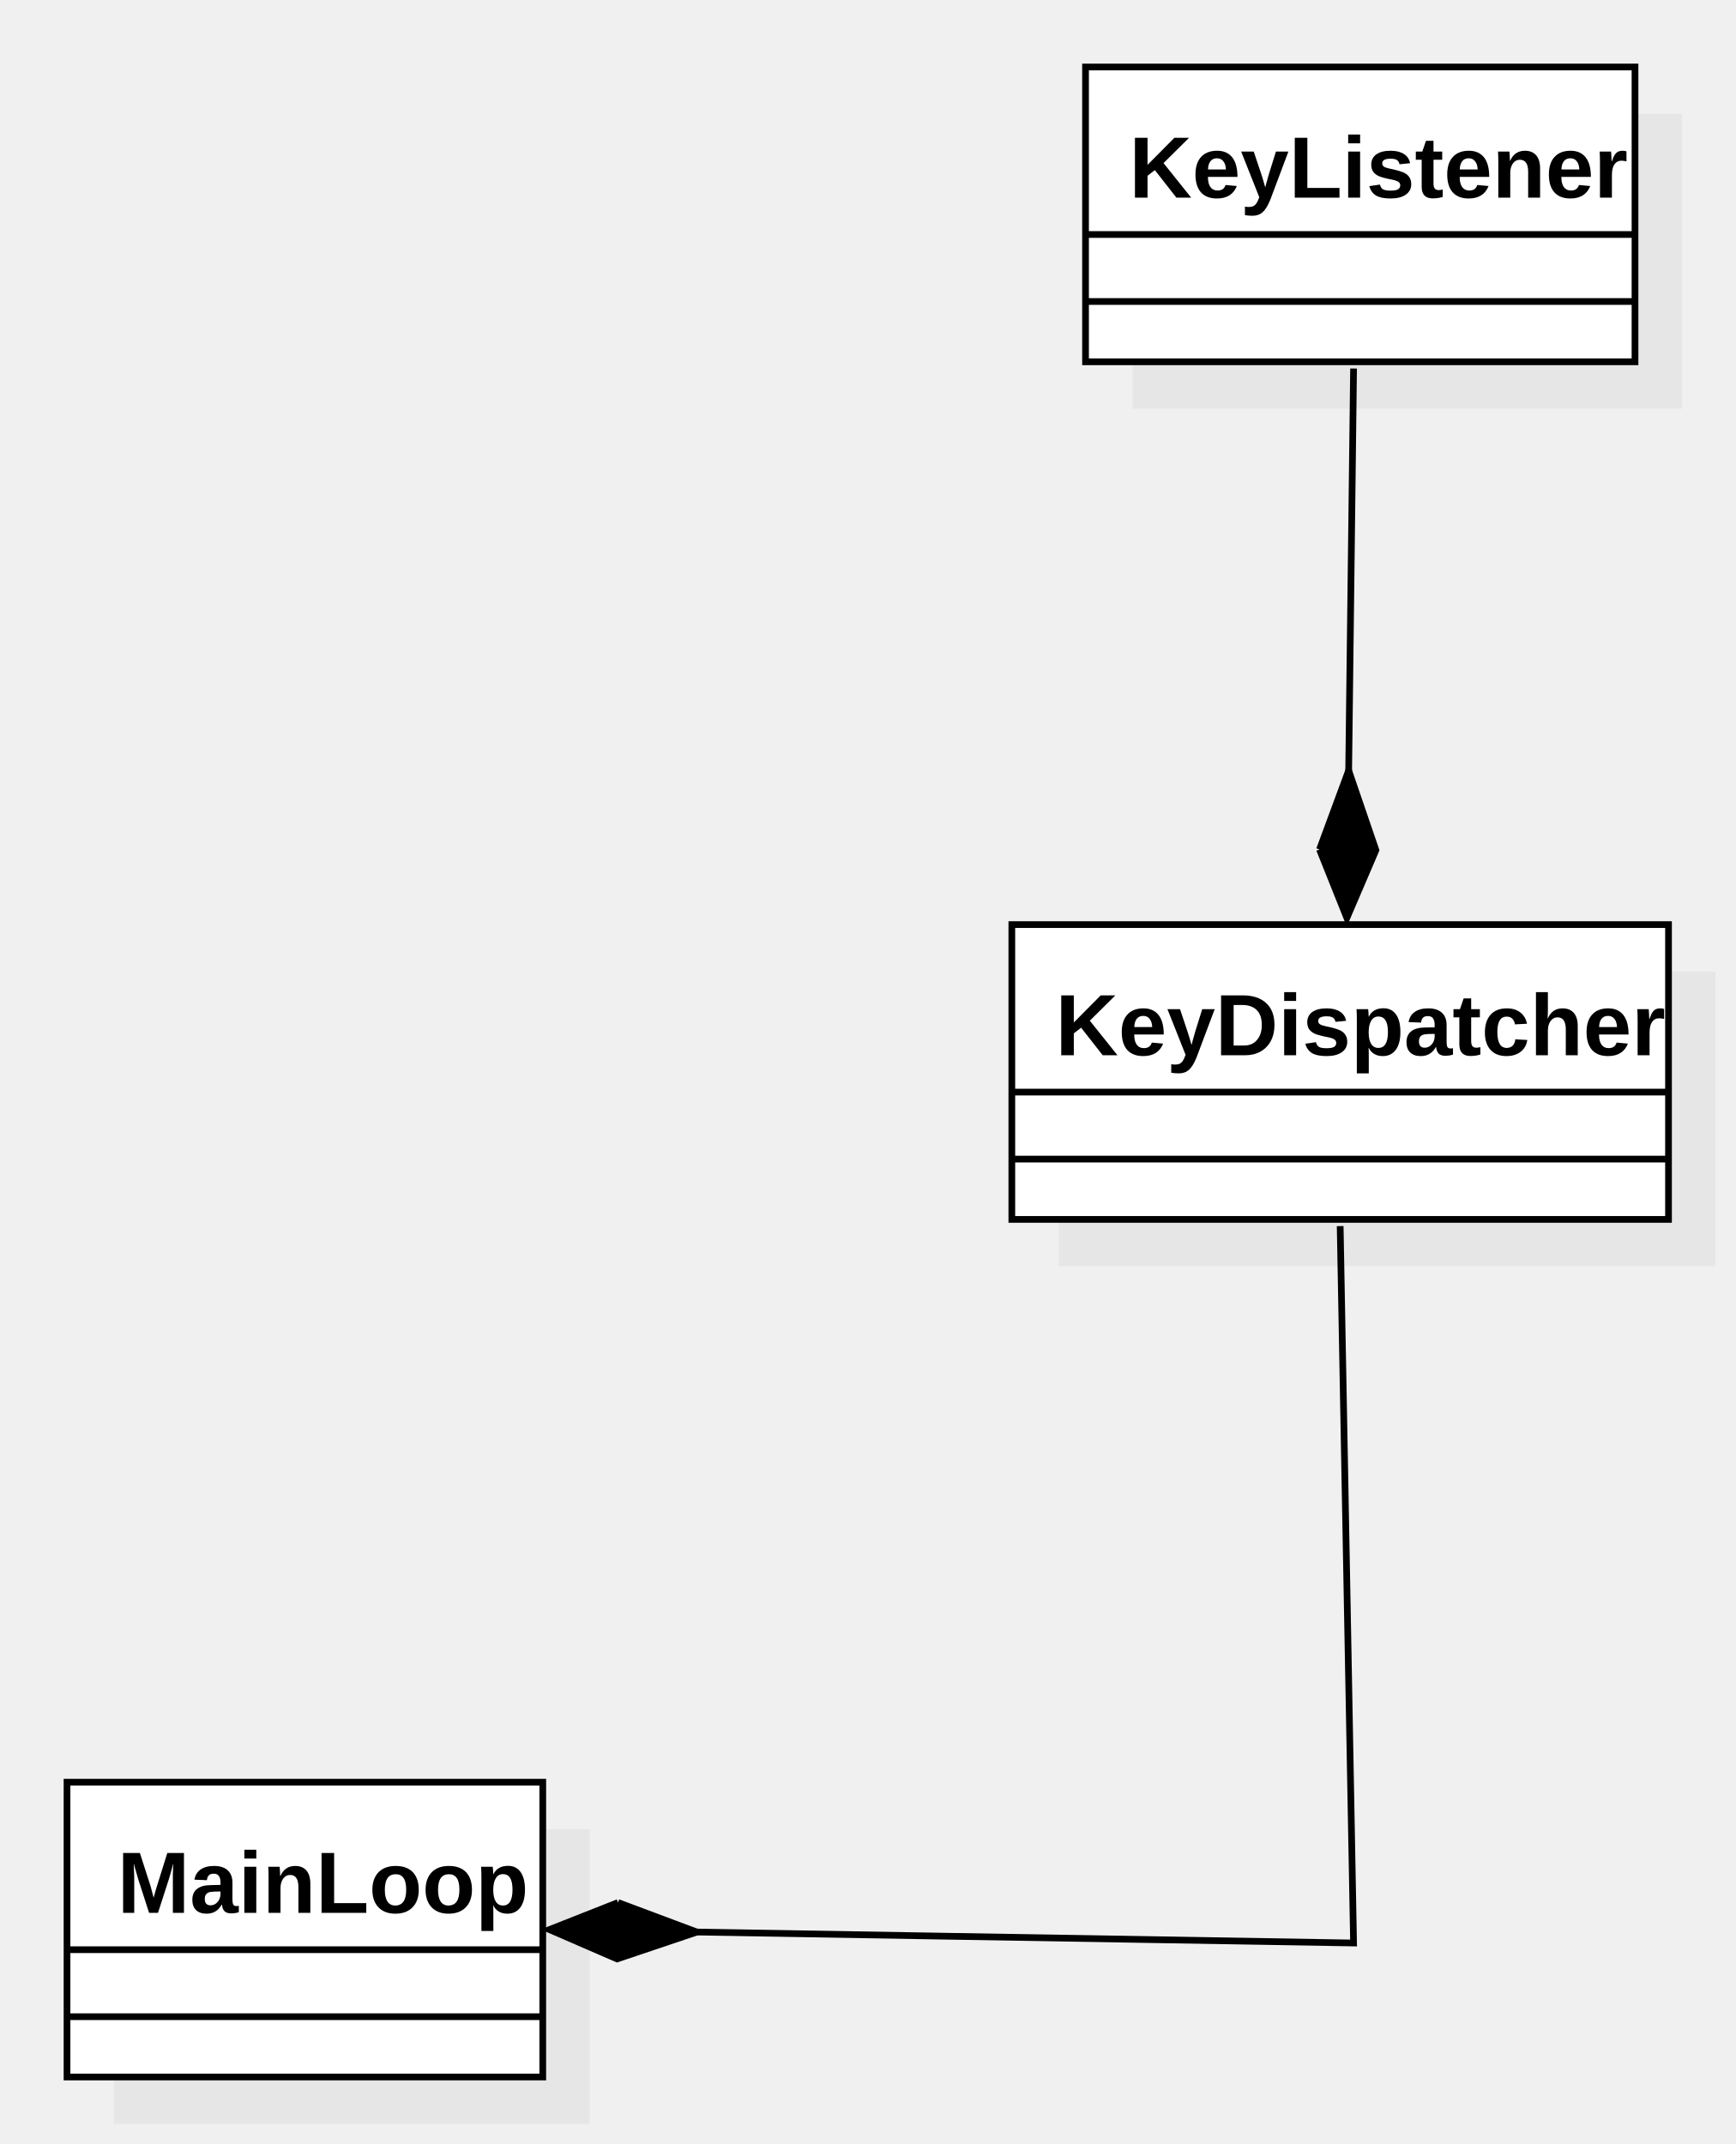
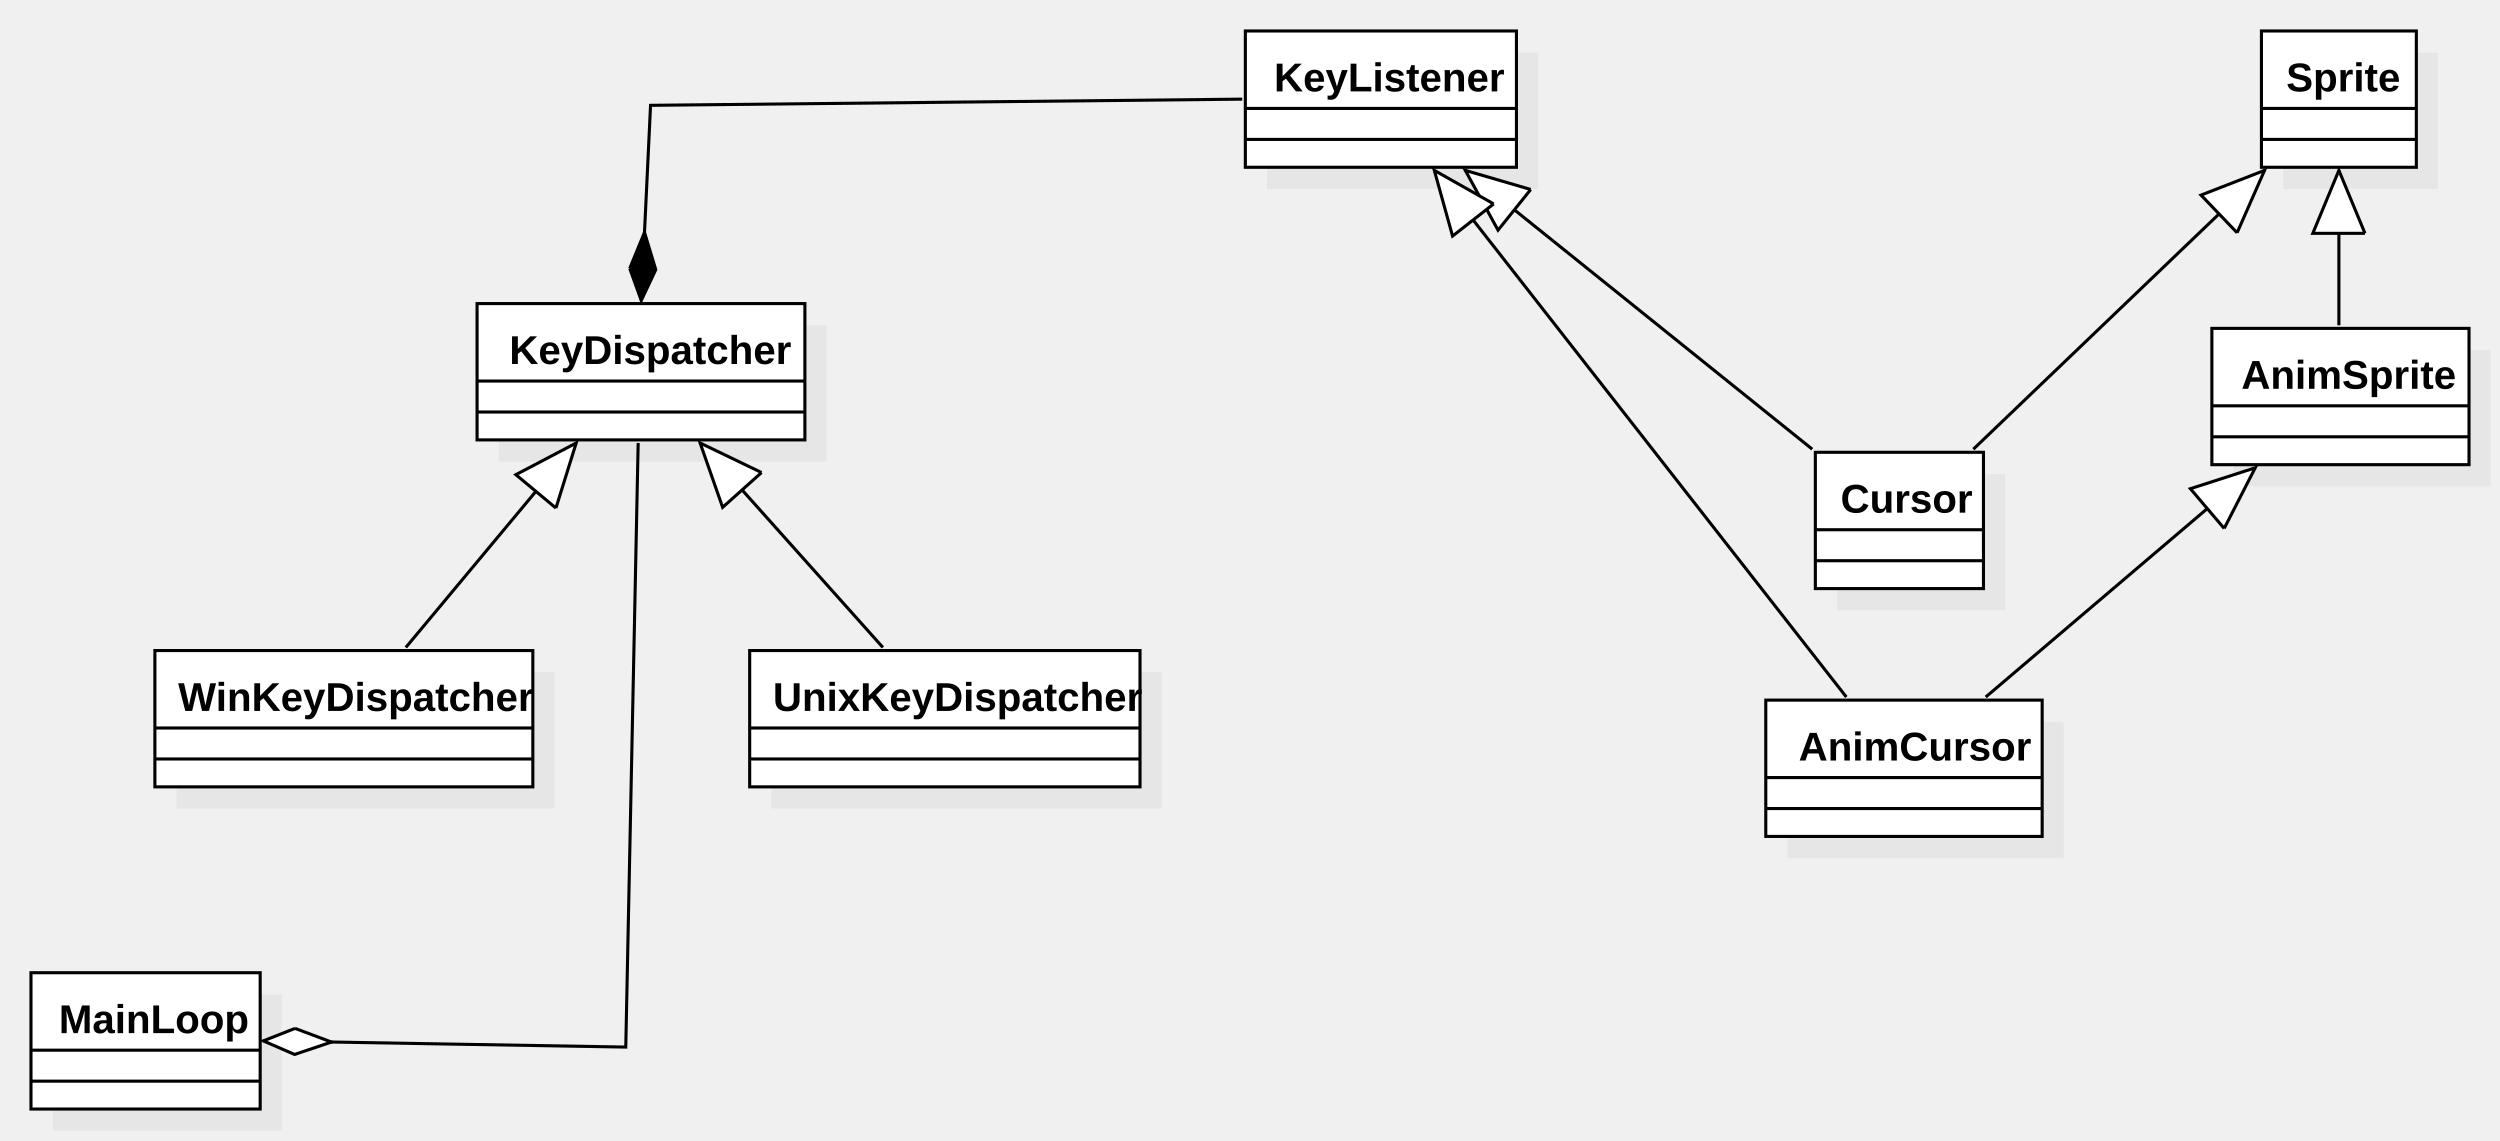
- <svg xmlns="http://www.w3.org/2000/svg" version="1.1" width="259" height="320">
+ <svg xmlns="http://www.w3.org/2000/svg" version="1.1" width="807.007" height="368">
  <defs />
  <g>
-     <g transform="translate(-310,-142) scale(1,1)">
-       <rect fill="#C0C0C0" stroke="none" x="327" y="415" width="71" height="44" opacity="0.2" />
-     </g>
-     <g transform="translate(-310,-142) scale(1,1)">
-       <rect fill="#ffffff" stroke="none" x="320" y="408" width="71" height="44" />
-     </g>
-     <g transform="translate(-310,-142) scale(1,1)">
-       <path fill="none" stroke="#000000" d="M 320 408 L 391 408 L 391 452 L 320 452 L 320 408 Z Z" stroke-miterlimit="10" />
-     </g>
-     <g transform="translate(-310,-142) scale(1,1)">
-       <path fill="none" stroke="#000000" d="M 320 433 L 391 433" stroke-miterlimit="10" />
-     </g>
-     <g transform="translate(-310,-142) scale(1,1)">
-       <path fill="none" stroke="#000000" d="M 320 443 L 391 443" stroke-miterlimit="10" />
-     </g>
-     <g transform="translate(-310,-142) scale(1,1)">
-       <g>
-         <path fill="none" stroke="none" />
-         <text fill="#000000" stroke="none" font-family="Arial" font-size="13px" font-style="normal" font-weight="bold" text-decoration="none" x="327.5" y="427.5">MainLoop</text>
-       </g>
-     </g>
-     <g transform="translate(-310,-142) scale(1,1)">
-       <rect fill="#C0C0C0" stroke="none" x="468" y="287" width="98" height="44" opacity="0.2" />
-     </g>
-     <g transform="translate(-310,-142) scale(1,1)">
-       <rect fill="#ffffff" stroke="none" x="461" y="280" width="98" height="44" />
-     </g>
-     <g transform="translate(-310,-142) scale(1,1)">
-       <path fill="none" stroke="#000000" d="M 461 280 L 559 280 L 559 324 L 461 324 L 461 280 Z Z" stroke-miterlimit="10" />
-     </g>
-     <g transform="translate(-310,-142) scale(1,1)">
-       <path fill="none" stroke="#000000" d="M 461 305 L 559 305" stroke-miterlimit="10" />
-     </g>
-     <g transform="translate(-310,-142) scale(1,1)">
-       <path fill="none" stroke="#000000" d="M 461 315 L 559 315" stroke-miterlimit="10" />
-     </g>
-     <g transform="translate(-310,-142) scale(1,1)">
-       <g>
-         <path fill="none" stroke="none" />
-         <text fill="#000000" stroke="none" font-family="Arial" font-size="13px" font-style="normal" font-weight="bold" text-decoration="none" x="467.5" y="299.5">KeyDispatcher</text>
-       </g>
-     </g>
-     <g transform="translate(-310,-142) scale(1,1)">
-       <rect fill="#C0C0C0" stroke="none" x="479" y="159" width="82" height="44" opacity="0.2" />
-     </g>
-     <g transform="translate(-310,-142) scale(1,1)">
-       <rect fill="#ffffff" stroke="none" x="472" y="152" width="82" height="44" />
-     </g>
-     <g transform="translate(-310,-142) scale(1,1)">
-       <path fill="none" stroke="#000000" d="M 472 152 L 554 152 L 554 196 L 472 196 L 472 152 Z Z" stroke-miterlimit="10" />
-     </g>
-     <g transform="translate(-310,-142) scale(1,1)">
-       <path fill="none" stroke="#000000" d="M 472 177 L 554 177" stroke-miterlimit="10" />
-     </g>
-     <g transform="translate(-310,-142) scale(1,1)">
-       <path fill="none" stroke="#000000" d="M 472 187 L 554 187" stroke-miterlimit="10" />
-     </g>
-     <g transform="translate(-310,-142) scale(1,1)">
-       <g>
-         <path fill="none" stroke="none" />
-         <text fill="#000000" stroke="none" font-family="Arial" font-size="13px" font-style="normal" font-weight="bold" text-decoration="none" x="478.5" y="171.5">KeyListener</text>
-       </g>
-     </g>
-     <g transform="translate(-310,-142) scale(1,1)">
-       <path fill="none" stroke="#000000" d="M 510 325 L 512 432 L 392 430" stroke-miterlimit="10" />
-     </g>
-     <g transform="translate(-310,-142) scale(1,1)">
-       <path fill="#000000" stroke="none" d="M 402.231 425.96 L 392 430 L 402.091 434.378 L 413.997 430.367" />
-     </g>
-     <g transform="translate(-310,-142) scale(1,1)">
-       <path fill="none" stroke="#000000" d="M 402.231 425.96 L 392 430 L 402.091 434.378 L 413.997 430.367 L 402.231 425.96" stroke-miterlimit="10" />
-     </g>
-     <g transform="translate(-310,-142) scale(1,1)">
-       <path fill="none" stroke="#000000" d="M 512 197 L 511 279" stroke-miterlimit="10" />
-     </g>
-     <g transform="translate(-310,-142) scale(1,1)">
-       <path fill="#000000" stroke="none" d="M 506.915 268.787 L 511 279 L 515.333 268.889 L 511.268 257.002" />
-     </g>
-     <g transform="translate(-310,-142) scale(1,1)">
-       <path fill="none" stroke="#000000" d="M 506.915 268.787 L 511 279 L 515.333 268.889 L 511.268 257.002 L 506.915 268.787" stroke-miterlimit="10" />
+     <g transform="translate(-414,-318) scale(1,1)">
+       <rect fill="#C0C0C0" stroke="none" x="431" y="639" width="73.987" height="44" opacity="0.2" />
+     </g>
+     <g transform="translate(-414,-318) scale(1,1)">
+       <rect fill="#ffffff" stroke="none" x="424" y="632" width="73.987" height="44" />
+     </g>
+     <g transform="translate(-414,-318) scale(1,1)">
+       <path fill="none" stroke="#000000" d="M 424 632 L 497.987 632 L 497.987 676 L 424 676 L 424 632 Z Z" stroke-miterlimit="10" />
+     </g>
+     <g transform="translate(-414,-318) scale(1,1)">
+       <path fill="none" stroke="#000000" d="M 424 657 L 497.987 657" stroke-miterlimit="10" />
+     </g>
+     <g transform="translate(-414,-318) scale(1,1)">
+       <path fill="none" stroke="#000000" d="M 424 667 L 497.987 667" stroke-miterlimit="10" />
+     </g>
+     <g transform="translate(-414,-318) scale(1,1)">
+       <g>
+         <path fill="none" stroke="none" />
+         <text fill="#000000" stroke="none" font-family="Arial" font-size="13px" font-style="normal" font-weight="bold" text-decoration="none" x="432.994" y="651.5">MainLoop</text>
+       </g>
+     </g>
+     <g transform="translate(-414,-318) scale(1,1)">
+       <rect fill="#C0C0C0" stroke="none" x="575" y="423" width="105.821" height="44" opacity="0.2" />
+     </g>
+     <g transform="translate(-414,-318) scale(1,1)">
+       <rect fill="#ffffff" stroke="none" x="568" y="416" width="105.821" height="44" />
+     </g>
+     <g transform="translate(-414,-318) scale(1,1)">
+       <path fill="none" stroke="#000000" d="M 568 416 L 673.821 416 L 673.821 460 L 568 460 L 568 416 Z Z" stroke-miterlimit="10" />
+     </g>
+     <g transform="translate(-414,-318) scale(1,1)">
+       <path fill="none" stroke="#000000" d="M 568 441 L 673.821 441" stroke-miterlimit="10" />
+     </g>
+     <g transform="translate(-414,-318) scale(1,1)">
+       <path fill="none" stroke="#000000" d="M 568 451 L 673.821 451" stroke-miterlimit="10" />
+     </g>
+     <g transform="translate(-414,-318) scale(1,1)">
+       <g>
+         <path fill="none" stroke="none" />
+         <text fill="#000000" stroke="none" font-family="Arial" font-size="13px" font-style="normal" font-weight="bold" text-decoration="none" x="578.41" y="435.5">KeyDispatcher</text>
+       </g>
+     </g>
+     <g transform="translate(-414,-318) scale(1,1)">
+       <rect fill="#C0C0C0" stroke="none" x="823" y="335" width="87.514" height="44" opacity="0.2" />
+     </g>
+     <g transform="translate(-414,-318) scale(1,1)">
+       <rect fill="#ffffff" stroke="none" x="816" y="328" width="87.514" height="44" />
+     </g>
+     <g transform="translate(-414,-318) scale(1,1)">
+       <path fill="none" stroke="#000000" d="M 816 328 L 903.514 328 L 903.514 372 L 816 372 L 816 328 Z Z" stroke-miterlimit="10" />
+     </g>
+     <g transform="translate(-414,-318) scale(1,1)">
+       <path fill="none" stroke="#000000" d="M 816 353 L 903.514 353" stroke-miterlimit="10" />
+     </g>
+     <g transform="translate(-414,-318) scale(1,1)">
+       <path fill="none" stroke="#000000" d="M 816 363 L 903.514 363" stroke-miterlimit="10" />
+     </g>
+     <g transform="translate(-414,-318) scale(1,1)">
+       <g>
+         <path fill="none" stroke="none" />
+         <text fill="#000000" stroke="none" font-family="Arial" font-size="13px" font-style="normal" font-weight="bold" text-decoration="none" x="825.257" y="347.5">KeyListener</text>
+       </g>
+     </g>
+     <g transform="translate(-414,-318) scale(1,1)">
+       <path fill="none" stroke="#000000" d="M 815 350 L 624 352 L 621 415" stroke-miterlimit="10" />
+     </g>
+     <g transform="translate(-414,-318) scale(1,1)">
+       <path fill="#000000" stroke="none" d="M 617.279 404.649 L 621 415 L 625.688 405.049 L 622.046 393.025" />
+     </g>
+     <g transform="translate(-414,-318) scale(1,1)">
+       <path fill="none" stroke="#000000" d="M 617.279 404.649 L 621 415 L 625.688 405.049 L 622.046 393.025 L 617.279 404.649" stroke-miterlimit="10" />
+     </g>
+     <g transform="translate(-414,-318) scale(1,1)">
+       <path fill="none" stroke="#000000" d="M 620 461 L 616 656 L 499 654" stroke-miterlimit="10" />
+     </g>
+     <g transform="translate(-414,-318) scale(1,1)">
+       <path fill="#FFFFFF" stroke="none" d="M 509.233 649.965 L 499 654 L 509.089 658.383 L 520.997 654.376" />
+     </g>
+     <g transform="translate(-414,-318) scale(1,1)">
+       <path fill="none" stroke="#000000" d="M 509.233 649.965 L 499 654 L 509.089 658.383 L 520.997 654.376 L 509.233 649.965" stroke-miterlimit="10" />
+     </g>
+     <g transform="translate(-414,-318) scale(1,1)">
+       <rect fill="#C0C0C0" stroke="none" x="1007" y="471" width="54.271" height="44" opacity="0.2" />
+     </g>
+     <g transform="translate(-414,-318) scale(1,1)">
+       <rect fill="#ffffff" stroke="none" x="1000" y="464" width="54.271" height="44" />
+     </g>
+     <g transform="translate(-414,-318) scale(1,1)">
+       <path fill="none" stroke="#000000" d="M 1000 464 L 1054.271 464 L 1054.271 508 L 1000 508 L 1000 464 Z Z" stroke-miterlimit="10" />
+     </g>
+     <g transform="translate(-414,-318) scale(1,1)">
+       <path fill="none" stroke="#000000" d="M 1000 489 L 1054.271 489" stroke-miterlimit="10" />
+     </g>
+     <g transform="translate(-414,-318) scale(1,1)">
+       <path fill="none" stroke="#000000" d="M 1000 499 L 1054.271 499" stroke-miterlimit="10" />
+     </g>
+     <g transform="translate(-414,-318) scale(1,1)">
+       <g>
+         <path fill="none" stroke="none" />
+         <text fill="#000000" stroke="none" font-family="Arial" font-size="13px" font-style="normal" font-weight="bold" text-decoration="none" x="1008.136" y="483.5">Cursor</text>
+       </g>
+     </g>
+     <g transform="translate(-414,-318) scale(1,1)">
+       <path fill="none" stroke="#000000" d="M 999 463 L 887 373" stroke-miterlimit="10" />
+     </g>
+     <g transform="translate(-414,-318) scale(1,1)">
+       <path fill="#FFFFFF" stroke="none" d="M 908.117 379.169 L 887 373 L 897.57 392.294" />
+     </g>
+     <g transform="translate(-414,-318) scale(1,1)">
+       <path fill="none" stroke="#000000" d="M 908.117 379.169 L 887 373 L 897.57 392.294 L 908.117 379.169" stroke-miterlimit="10" />
+     </g>
+     <g transform="translate(-414,-318) scale(1,1)">
+       <rect fill="#C0C0C0" stroke="none" x="1151" y="335" width="50" height="44" opacity="0.2" />
+     </g>
+     <g transform="translate(-414,-318) scale(1,1)">
+       <rect fill="#ffffff" stroke="none" x="1144" y="328" width="50" height="44" />
+     </g>
+     <g transform="translate(-414,-318) scale(1,1)">
+       <path fill="none" stroke="#000000" d="M 1144 328 L 1194 328 L 1194 372 L 1144 372 L 1144 328 Z Z" stroke-miterlimit="10" />
+     </g>
+     <g transform="translate(-414,-318) scale(1,1)">
+       <path fill="none" stroke="#000000" d="M 1144 353 L 1194 353" stroke-miterlimit="10" />
+     </g>
+     <g transform="translate(-414,-318) scale(1,1)">
+       <path fill="none" stroke="#000000" d="M 1144 363 L 1194 363" stroke-miterlimit="10" />
+     </g>
+     <g transform="translate(-414,-318) scale(1,1)">
+       <g>
+         <path fill="none" stroke="none" />
+         <text fill="#000000" stroke="none" font-family="Arial" font-size="13px" font-style="normal" font-weight="bold" text-decoration="none" x="1152" y="347.5">Sprite</text>
+       </g>
+     </g>
+     <g transform="translate(-414,-318) scale(1,1)">
+       <path fill="none" stroke="#000000" d="M 1051 463 L 1145 373" stroke-miterlimit="10" />
+     </g>
+     <g transform="translate(-414,-318) scale(1,1)">
+       <path fill="#FFFFFF" stroke="none" d="M 1136.141 393.138 L 1145 373 L 1124.496 380.975" />
+     </g>
+     <g transform="translate(-414,-318) scale(1,1)">
+       <path fill="none" stroke="#000000" d="M 1136.141 393.138 L 1145 373 L 1124.496 380.975 L 1136.141 393.138" stroke-miterlimit="10" />
+     </g>
+     <g transform="translate(-414,-318) scale(1,1)">
+       <rect fill="#C0C0C0" stroke="none" x="991" y="551" width="89.215" height="44" opacity="0.2" />
+     </g>
+     <g transform="translate(-414,-318) scale(1,1)">
+       <rect fill="#ffffff" stroke="none" x="984" y="544" width="89.215" height="44" />
+     </g>
+     <g transform="translate(-414,-318) scale(1,1)">
+       <path fill="none" stroke="#000000" d="M 984 544 L 1073.215 544 L 1073.215 588 L 984 588 L 984 544 Z Z" stroke-miterlimit="10" />
+     </g>
+     <g transform="translate(-414,-318) scale(1,1)">
+       <path fill="none" stroke="#000000" d="M 984 569 L 1073.215 569" stroke-miterlimit="10" />
+     </g>
+     <g transform="translate(-414,-318) scale(1,1)">
+       <path fill="none" stroke="#000000" d="M 984 579 L 1073.215 579" stroke-miterlimit="10" />
+     </g>
+     <g transform="translate(-414,-318) scale(1,1)">
+       <g>
+         <path fill="none" stroke="none" />
+         <text fill="#000000" stroke="none" font-family="Arial" font-size="13px" font-style="normal" font-weight="bold" text-decoration="none" x="994.608" y="563.5">AnimCursor</text>
+       </g>
+     </g>
+     <g transform="translate(-414,-318) scale(1,1)">
+       <path fill="none" stroke="#000000" d="M 1010 543 L 877 373" stroke-miterlimit="10" />
+     </g>
+     <g transform="translate(-414,-318) scale(1,1)">
+       <path fill="#FFFFFF" stroke="none" d="M 896.155 383.821 L 877 373 L 882.893 394.196" />
+     </g>
+     <g transform="translate(-414,-318) scale(1,1)">
+       <path fill="none" stroke="#000000" d="M 896.155 383.821 L 877 373 L 882.893 394.196 L 896.155 383.821" stroke-miterlimit="10" />
+     </g>
+     <g transform="translate(-414,-318) scale(1,1)">
+       <rect fill="#C0C0C0" stroke="none" x="1135" y="431" width="83.007" height="44" opacity="0.2" />
+     </g>
+     <g transform="translate(-414,-318) scale(1,1)">
+       <rect fill="#ffffff" stroke="none" x="1128" y="424" width="83.007" height="44" />
+     </g>
+     <g transform="translate(-414,-318) scale(1,1)">
+       <path fill="none" stroke="#000000" d="M 1128 424 L 1211.007 424 L 1211.007 468 L 1128 468 L 1128 424 Z Z" stroke-miterlimit="10" />
+     </g>
+     <g transform="translate(-414,-318) scale(1,1)">
+       <path fill="none" stroke="#000000" d="M 1128 449 L 1211.007 449" stroke-miterlimit="10" />
+     </g>
+     <g transform="translate(-414,-318) scale(1,1)">
+       <path fill="none" stroke="#000000" d="M 1128 459 L 1211.007 459" stroke-miterlimit="10" />
+     </g>
+     <g transform="translate(-414,-318) scale(1,1)">
+       <g>
+         <path fill="none" stroke="none" />
+         <text fill="#000000" stroke="none" font-family="Arial" font-size="13px" font-style="normal" font-weight="bold" text-decoration="none" x="1137.504" y="443.5">AnimSprite</text>
+       </g>
+     </g>
+     <g transform="translate(-414,-318) scale(1,1)">
+       <path fill="none" stroke="#000000" d="M 1055 543 L 1142 469" stroke-miterlimit="10" />
+     </g>
+     <g transform="translate(-414,-318) scale(1,1)">
+       <path fill="#FFFFFF" stroke="none" d="M 1131.972 488.582 L 1142 469 L 1121.063 475.756" />
+     </g>
+     <g transform="translate(-414,-318) scale(1,1)">
+       <path fill="none" stroke="#000000" d="M 1131.972 488.582 L 1142 469 L 1121.063 475.756 L 1131.972 488.582" stroke-miterlimit="10" />
+     </g>
+     <g transform="translate(-414,-318) scale(1,1)">
+       <path fill="none" stroke="#000000" d="M 1169 423 L 1169 373" stroke-miterlimit="10" />
+     </g>
+     <g transform="translate(-414,-318) scale(1,1)">
+       <path fill="#FFFFFF" stroke="none" d="M 1177.419 393.325 L 1169 373 L 1160.581 393.325" />
+     </g>
+     <g transform="translate(-414,-318) scale(1,1)">
+       <path fill="none" stroke="#000000" d="M 1177.419 393.325 L 1169 373 L 1160.581 393.325 L 1177.419 393.325" stroke-miterlimit="10" />
+     </g>
+     <g transform="translate(-414,-318) scale(1,1)">
+       <rect fill="#C0C0C0" stroke="none" x="663" y="535" width="126" height="44" opacity="0.2" />
+     </g>
+     <g transform="translate(-414,-318) scale(1,1)">
+       <rect fill="#ffffff" stroke="none" x="656" y="528" width="126" height="44" />
+     </g>
+     <g transform="translate(-414,-318) scale(1,1)">
+       <path fill="none" stroke="#000000" d="M 656 528 L 782 528 L 782 572 L 656 572 L 656 528 Z Z" stroke-miterlimit="10" />
+     </g>
+     <g transform="translate(-414,-318) scale(1,1)">
+       <path fill="none" stroke="#000000" d="M 656 553 L 782 553" stroke-miterlimit="10" />
+     </g>
+     <g transform="translate(-414,-318) scale(1,1)">
+       <path fill="none" stroke="#000000" d="M 656 563 L 782 563" stroke-miterlimit="10" />
+     </g>
+     <g transform="translate(-414,-318) scale(1,1)">
+       <g>
+         <path fill="none" stroke="none" />
+         <text fill="#000000" stroke="none" font-family="Arial" font-size="13px" font-style="normal" font-weight="bold" text-decoration="none" x="663.5" y="547.5">UnixKeyDispatcher</text>
+       </g>
+     </g>
+     <g transform="translate(-414,-318) scale(1,1)">
+       <rect fill="#C0C0C0" stroke="none" x="471" y="535" width="122" height="44" opacity="0.2" />
+     </g>
+     <g transform="translate(-414,-318) scale(1,1)">
+       <rect fill="#ffffff" stroke="none" x="464" y="528" width="122" height="44" />
+     </g>
+     <g transform="translate(-414,-318) scale(1,1)">
+       <path fill="none" stroke="#000000" d="M 464 528 L 586 528 L 586 572 L 464 572 L 464 528 Z Z" stroke-miterlimit="10" />
+     </g>
+     <g transform="translate(-414,-318) scale(1,1)">
+       <path fill="none" stroke="#000000" d="M 464 553 L 586 553" stroke-miterlimit="10" />
+     </g>
+     <g transform="translate(-414,-318) scale(1,1)">
+       <path fill="none" stroke="#000000" d="M 464 563 L 586 563" stroke-miterlimit="10" />
+     </g>
+     <g transform="translate(-414,-318) scale(1,1)">
+       <g>
+         <path fill="none" stroke="none" />
+         <text fill="#000000" stroke="none" font-family="Arial" font-size="13px" font-style="normal" font-weight="bold" text-decoration="none" x="471.5" y="547.5">WinKeyDispatcher</text>
+       </g>
+     </g>
+     <g transform="translate(-414,-318) scale(1,1)">
+       <path fill="none" stroke="#000000" d="M 545 527 L 600 461" stroke-miterlimit="10" />
+     </g>
+     <g transform="translate(-414,-318) scale(1,1)">
+       <path fill="#FFFFFF" stroke="none" d="M 593.456 482.004 L 600 461 L 580.52 471.225" />
+     </g>
+     <g transform="translate(-414,-318) scale(1,1)">
+       <path fill="none" stroke="#000000" d="M 593.456 482.004 L 600 461 L 580.52 471.225 L 593.456 482.004" stroke-miterlimit="10" />
+     </g>
+     <g transform="translate(-414,-318) scale(1,1)">
+       <path fill="none" stroke="#000000" d="M 699 527 L 640 461" stroke-miterlimit="10" />
+     </g>
+     <g transform="translate(-414,-318) scale(1,1)">
+       <path fill="#FFFFFF" stroke="none" d="M 659.823 470.542 L 640 461 L 647.269 481.764" />
+     </g>
+     <g transform="translate(-414,-318) scale(1,1)">
+       <path fill="none" stroke="#000000" d="M 659.823 470.542 L 640 461 L 647.269 481.764 L 659.823 470.542" stroke-miterlimit="10" />
    </g>
  </g>
</svg>
